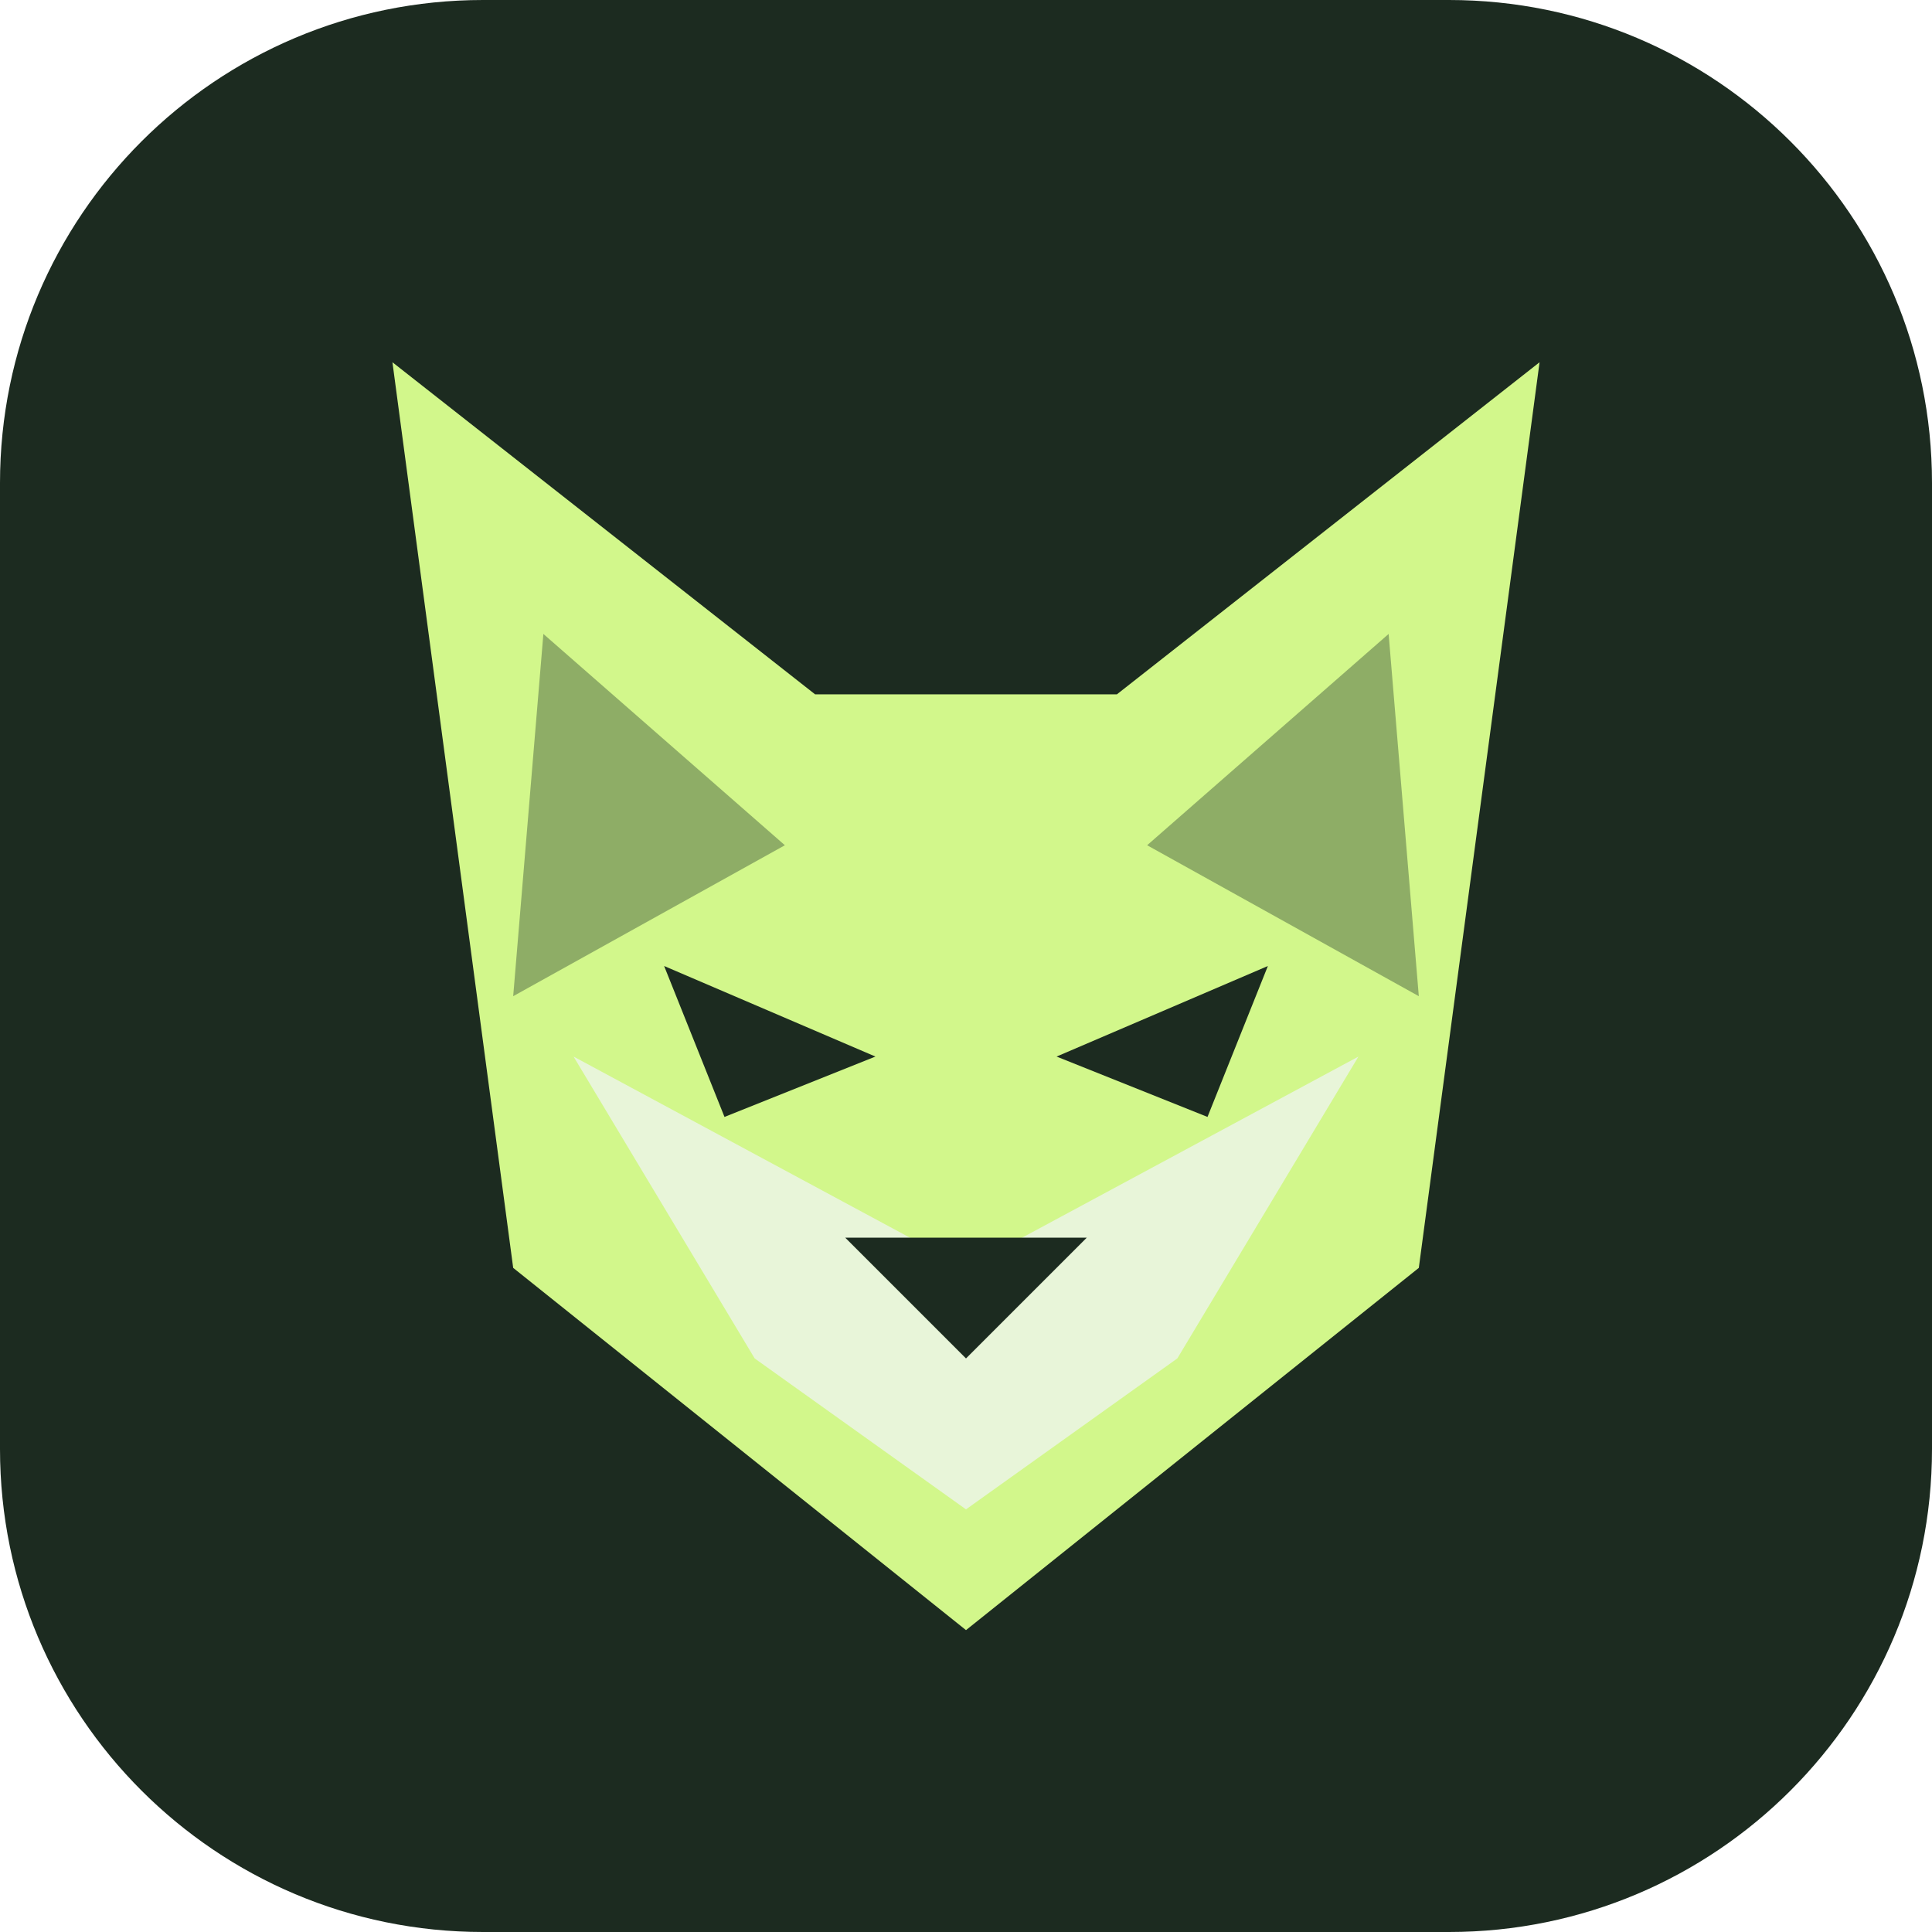
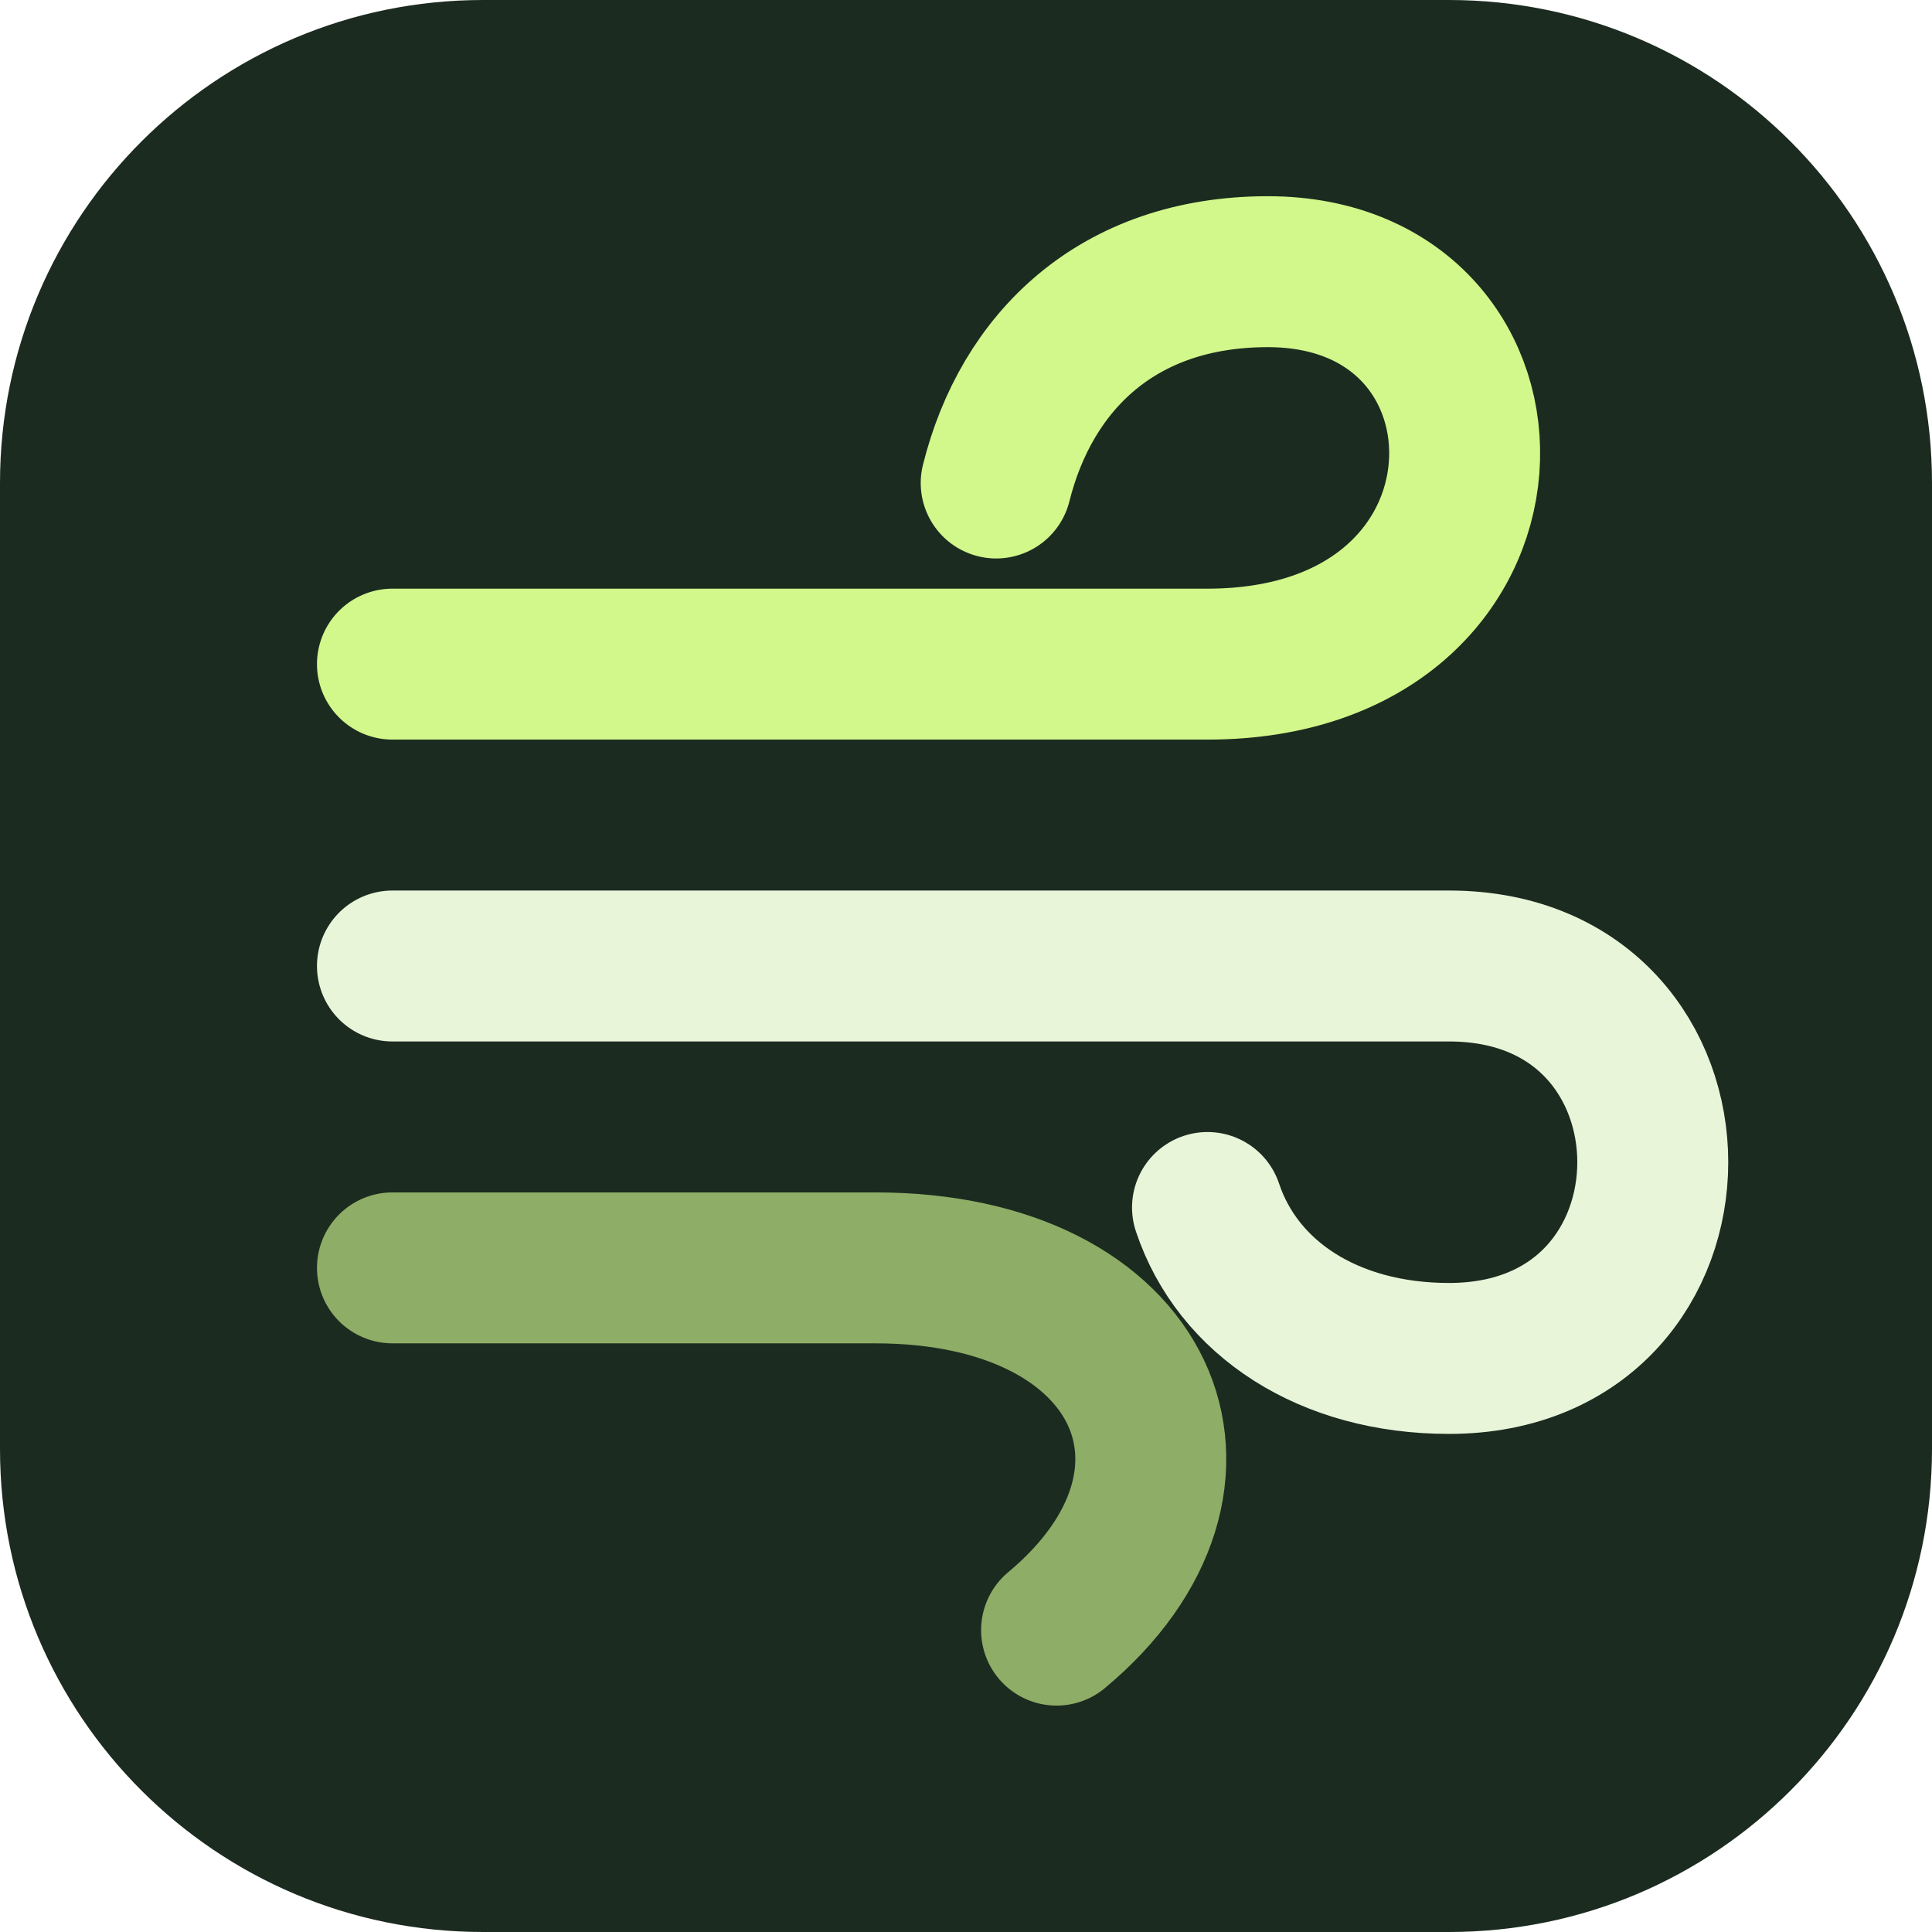
<svg xmlns="http://www.w3.org/2000/svg" viewBox="0 0 64 64">
  <rect width="64" height="64" rx="16" fill="#1c2b20" />
-   <path d="M13 12 27 23 37 23 51 12 47 42 32 54 17 42Z" fill="#d2f78b" />
-   <path d="m18 21 8 7-9 5Zm28 0-8 7 9 5Z" fill="#8ead66" />
-   <path d="m19 35 13 7 13-7-6 10-7 5-7-5Z" fill="#e8f5d9" />
-   <path d="m22 32 7 3-5 2Zm20 0-7 3 5 2Z" fill="#1c2b20" />
-   <path d="m28 41 4 4 4-4Z" fill="#1c2b20" />
+   <g fill="none" stroke-linecap="round" stroke-width="5">
+     <path d="M13 22h27c11 0 11-13 2-13-5 0-8 3-9 7" stroke="#d2f78b" />
+     <path d="M13 32h35c9 0 9 13 0 13-4 0-7-2-8-5" stroke="#e8f5d9" />
+     <path d="M13 42h16c9 0 12 7 6 12" stroke="#8ead66" />
+   </g>
</svg>
